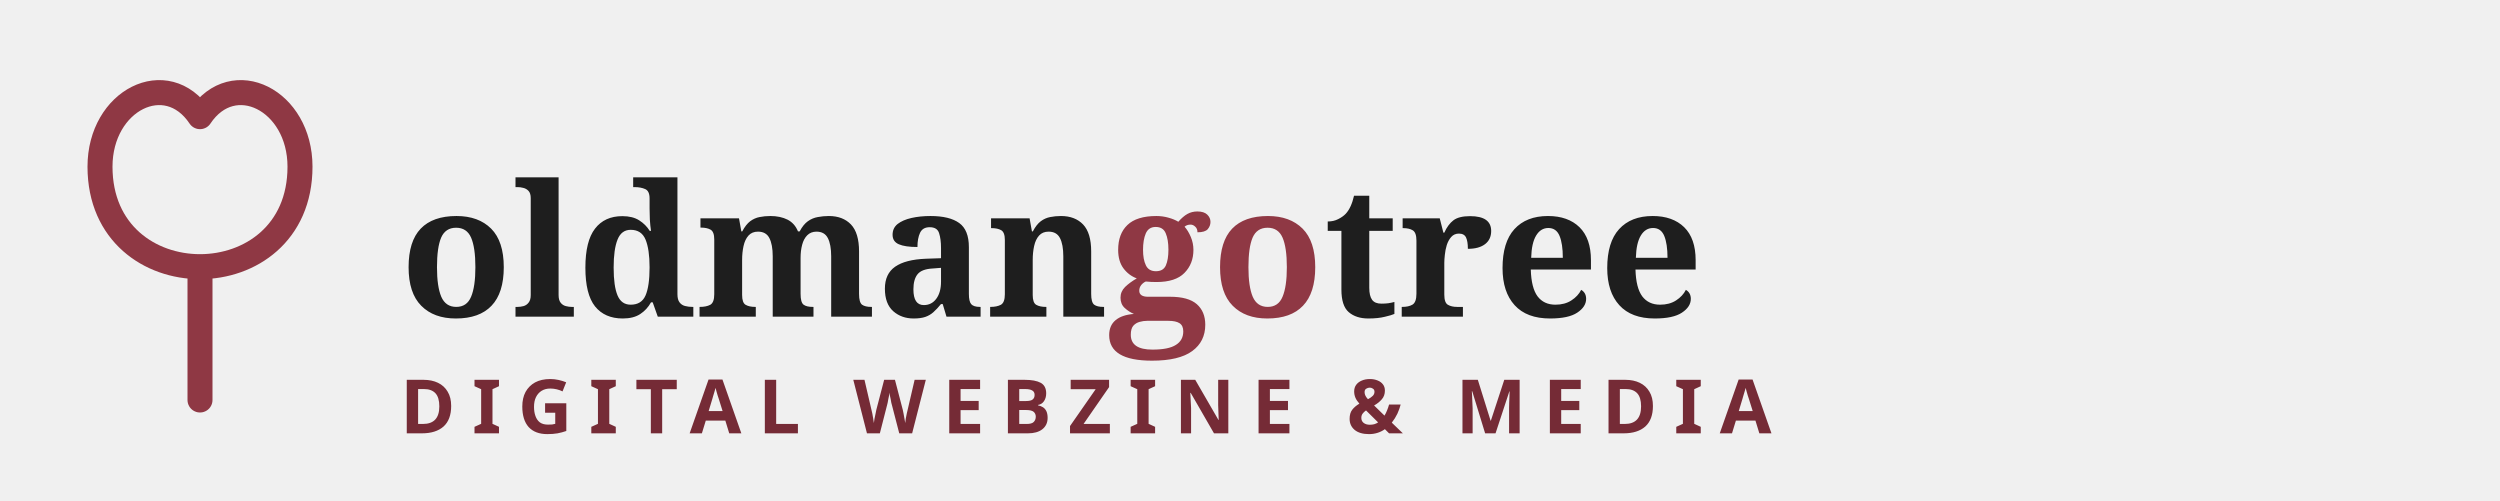
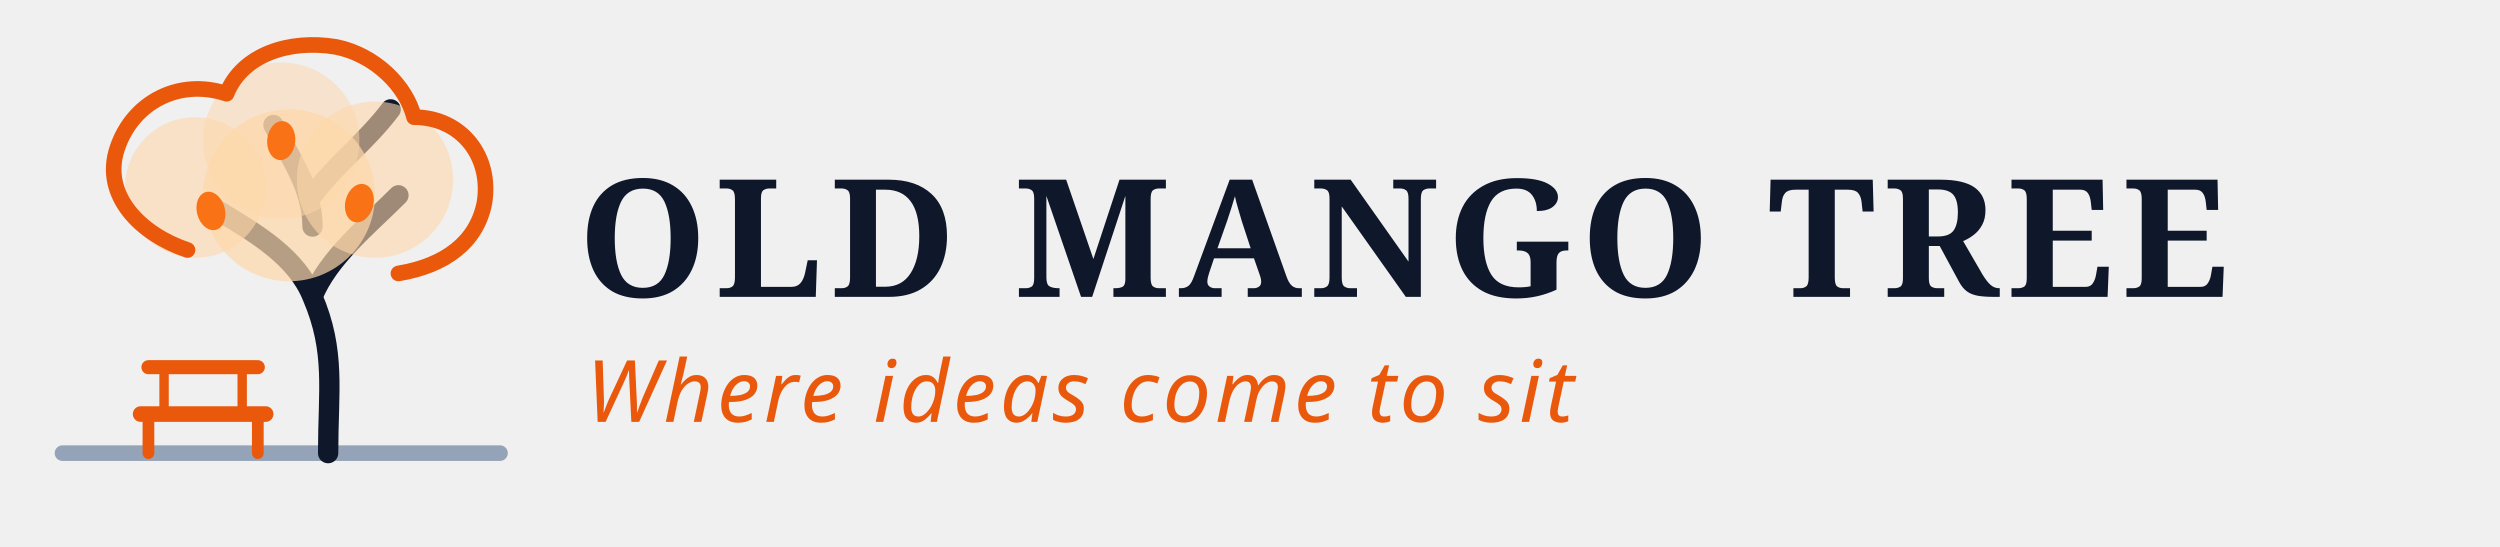
- <svg xmlns="http://www.w3.org/2000/svg" viewBox="0 0 300 60" fill="none">
-   <path d="M24 48V32M24 32C18 32 12 28 12 20C12 12 20 8 24 14C28 8 36 12 36 20C36 28 30 32 24 32Z" stroke="#8f3844" stroke-width="3" stroke-linecap="round" stroke-linejoin="round" />
-   <text x="48" y="38" font-family="Georgia, serif" font-weight="bold" font-size="22" fill="#1e1e1e" dark-fill="#ffffff">
-     oldman<tspan fill="#8f3844">go</tspan>tree
+ <svg xmlns="http://www.w3.org/2000/svg" viewBox="0 0 320 70" fill="none">
+   <line x1="8" y1="58" x2="64" y2="58" stroke="#94a3b8" stroke-width="2" stroke-linecap="round" />
+   <line x1="18" y1="53" x2="34" y2="53" stroke="#ea580c" stroke-width="2" stroke-linecap="round" />
+   <line x1="19" y1="47" x2="33" y2="47" stroke="#ea580c" stroke-width="1.8" stroke-linecap="round" />
+   <line x1="21" y1="47" x2="21" y2="53" stroke="#ea580c" stroke-width="1.2" />
+   <line x1="31" y1="47" x2="31" y2="53" stroke="#ea580c" stroke-width="1.2" />
+   <line x1="19" y1="53" x2="19" y2="58" stroke="#ea580c" stroke-width="1.5" stroke-linecap="round" />
+   <line x1="33" y1="53" x2="33" y2="58" stroke="#ea580c" stroke-width="1.5" stroke-linecap="round" />
+   <path d="M42 58C42 50 43 45 40 38C38 33 33 30 28 27M40 38C42 33 47 29 51 25M40 29C40 24 37 20 35 16M40 25C43 21 47 18 50 14" stroke="#0f172a" stroke-width="2.6" stroke-linecap="round" stroke-linejoin="round" />
+   <circle cx="36" cy="18" r="10" fill="#fed7aa" fill-opacity="0.5" />
+   <circle cx="25" cy="24" r="9" fill="#fed7aa" fill-opacity="0.6" />
+   <circle cx="48" cy="23" r="10" fill="#fed7aa" fill-opacity="0.6" />
+   <circle cx="37" cy="25" r="11" fill="#fed7aa" fill-opacity="0.7" />
+   <path d="M24 32C18 30 13 25 15 19C17 13 23 10 29 12C31 7 37 5 43 6C48 7 52 11 53 15C59 15 63 20 62 26C61 31 57 34 51 35" stroke="#ea580c" stroke-width="2" stroke-linecap="round" stroke-linejoin="round" />
+   <ellipse cx="27" cy="27" rx="1.8" ry="2.5" fill="#f97316" transform="rotate(-15 27 27)" />
+   <ellipse cx="46" cy="26" rx="1.8" ry="2.5" fill="#f97316" transform="rotate(15 46 26)" />
+   <ellipse cx="36" cy="18" rx="1.8" ry="2.5" fill="#f97316" transform="rotate(5 36 18)" />
+   <text x="74" y="38" font-family="'DzainTrueCopy', 'Georgia', 'Playfair Display', serif" font-weight="900" font-size="21" letter-spacing="1" fill="#0f172a">
+     OLD MANGO TREE
  </text>
-   <text x="48" y="52" font-family="sans-serif" font-size="9" letter-spacing="2" fill="#752b36" font-weight="600">
-     DIGITAL WEBZINE &amp; MEDIA
+   <text x="75" y="54" font-family="'DzainTrueCopy', 'Segoe UI', sans-serif" font-style="italic" font-size="11" letter-spacing="0.5" fill="#ea580c" font-weight="500">
+     Where ideas come to sit
  </text>
</svg>
